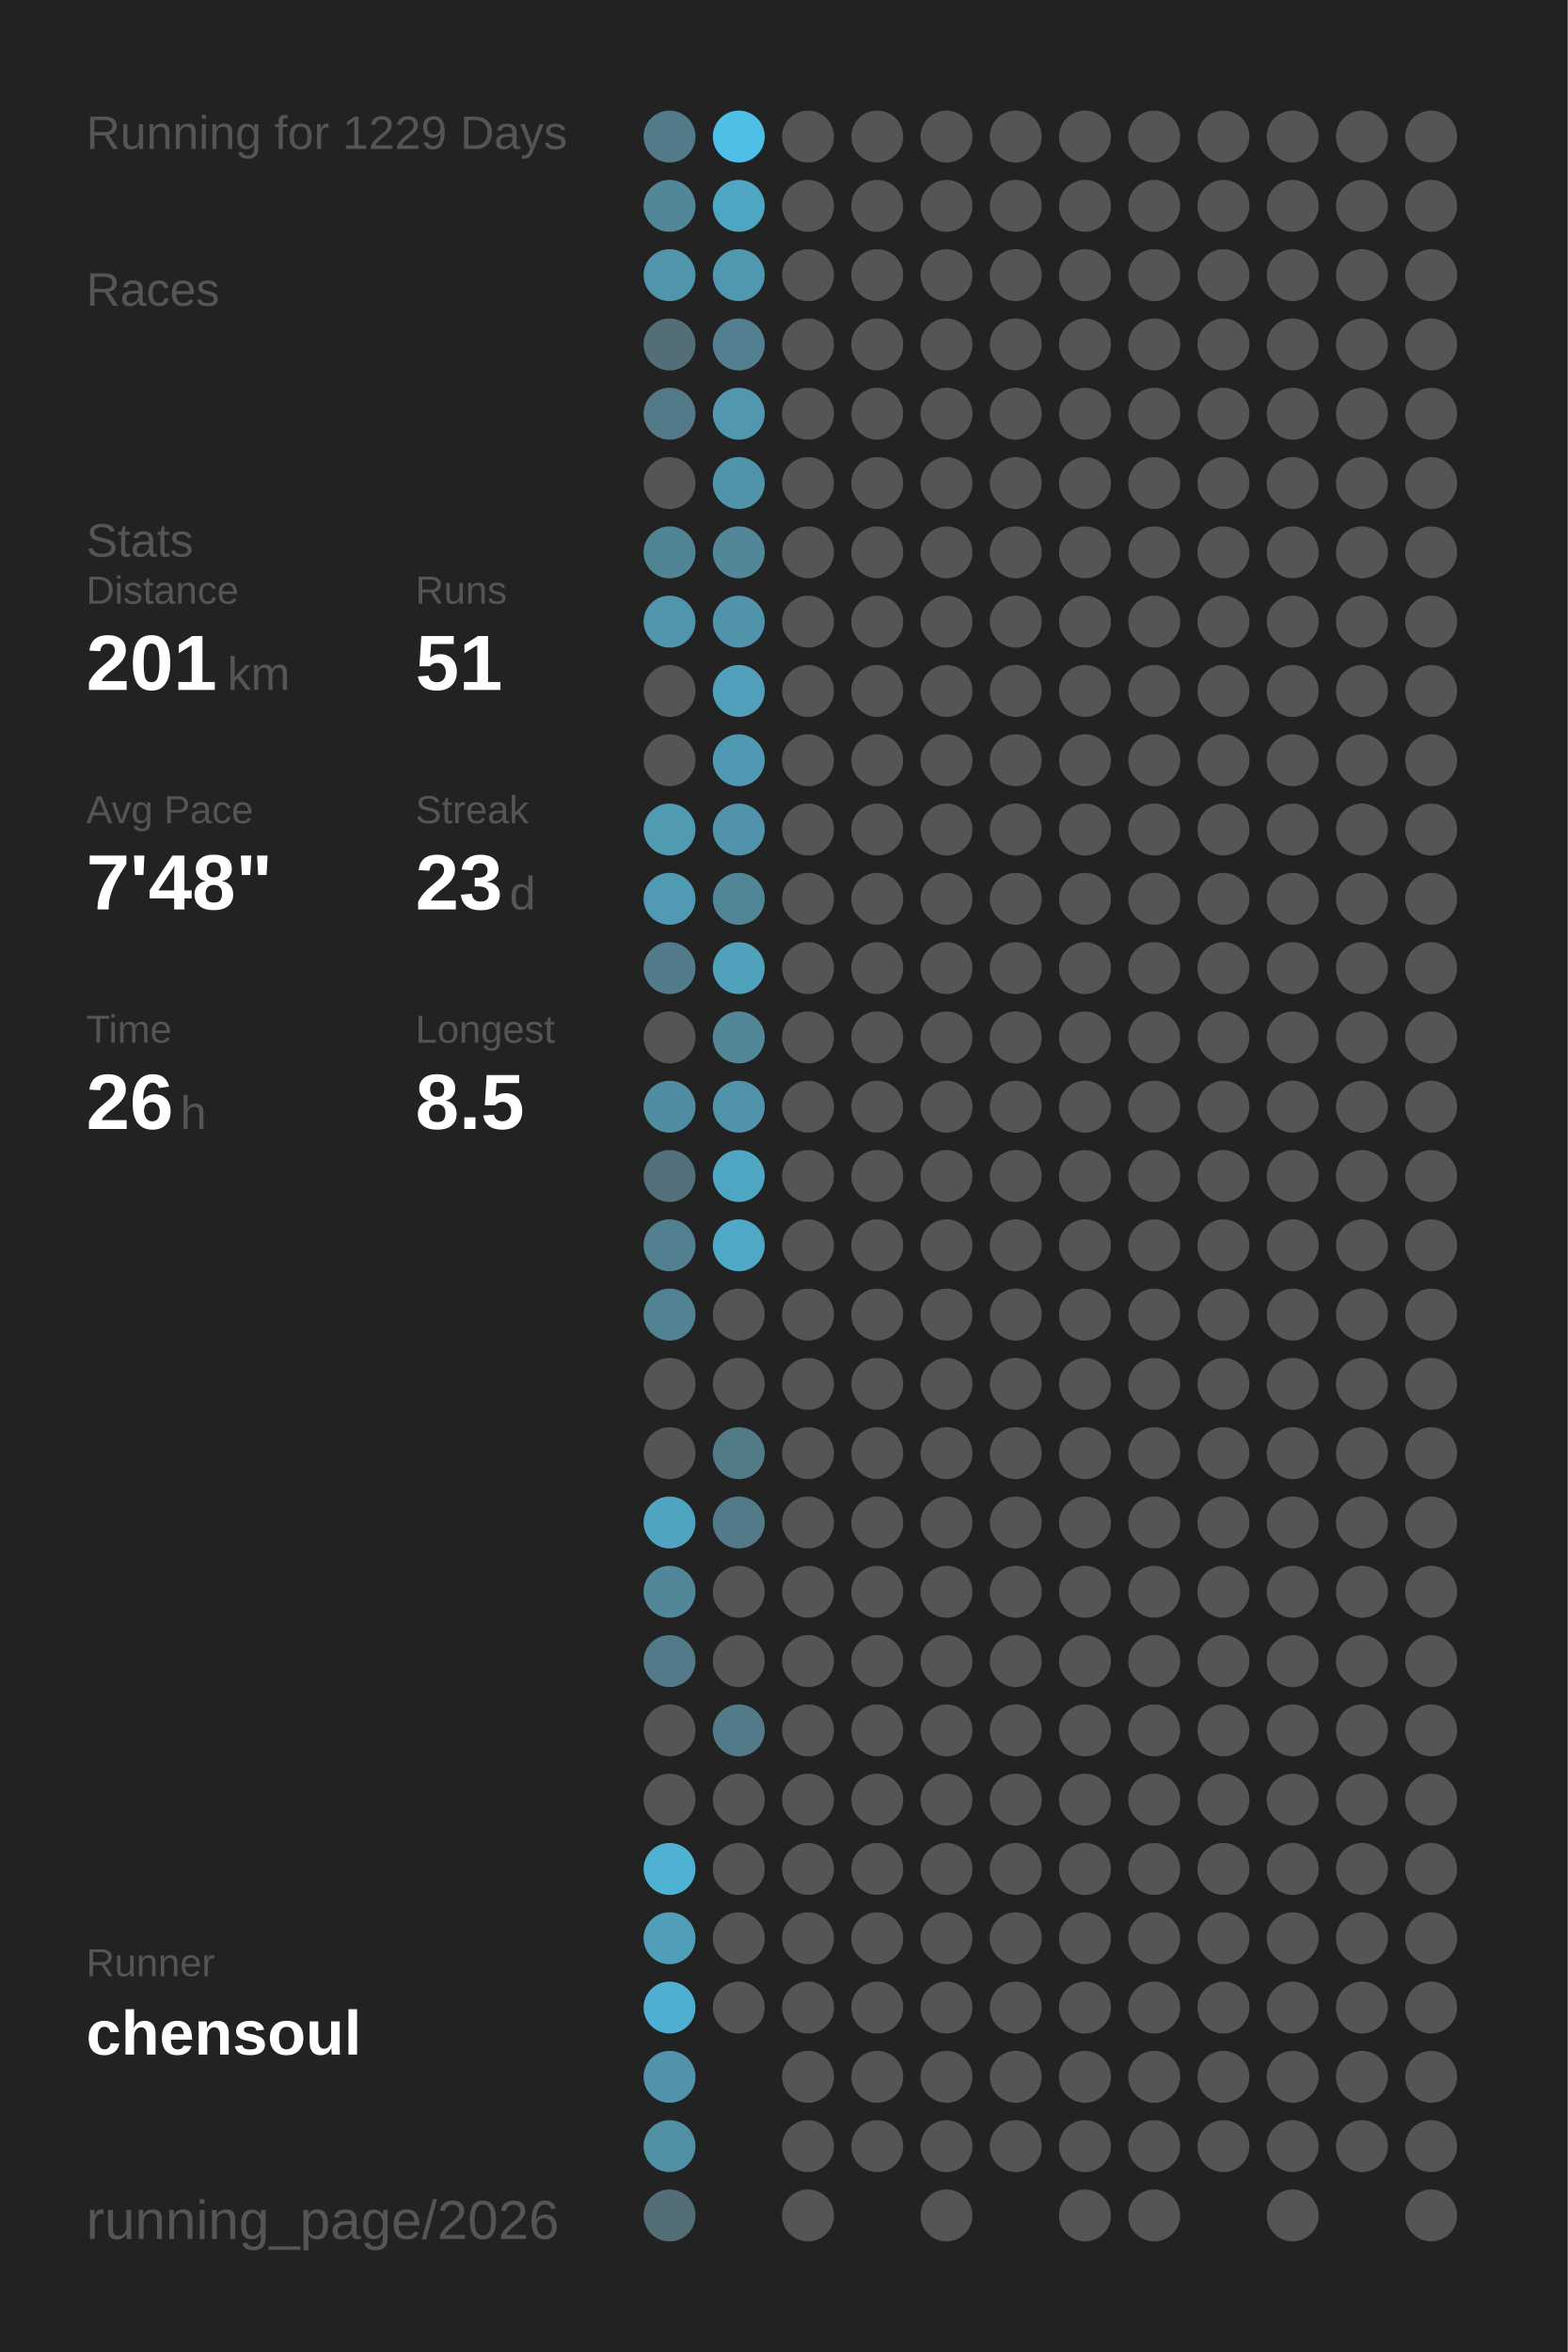
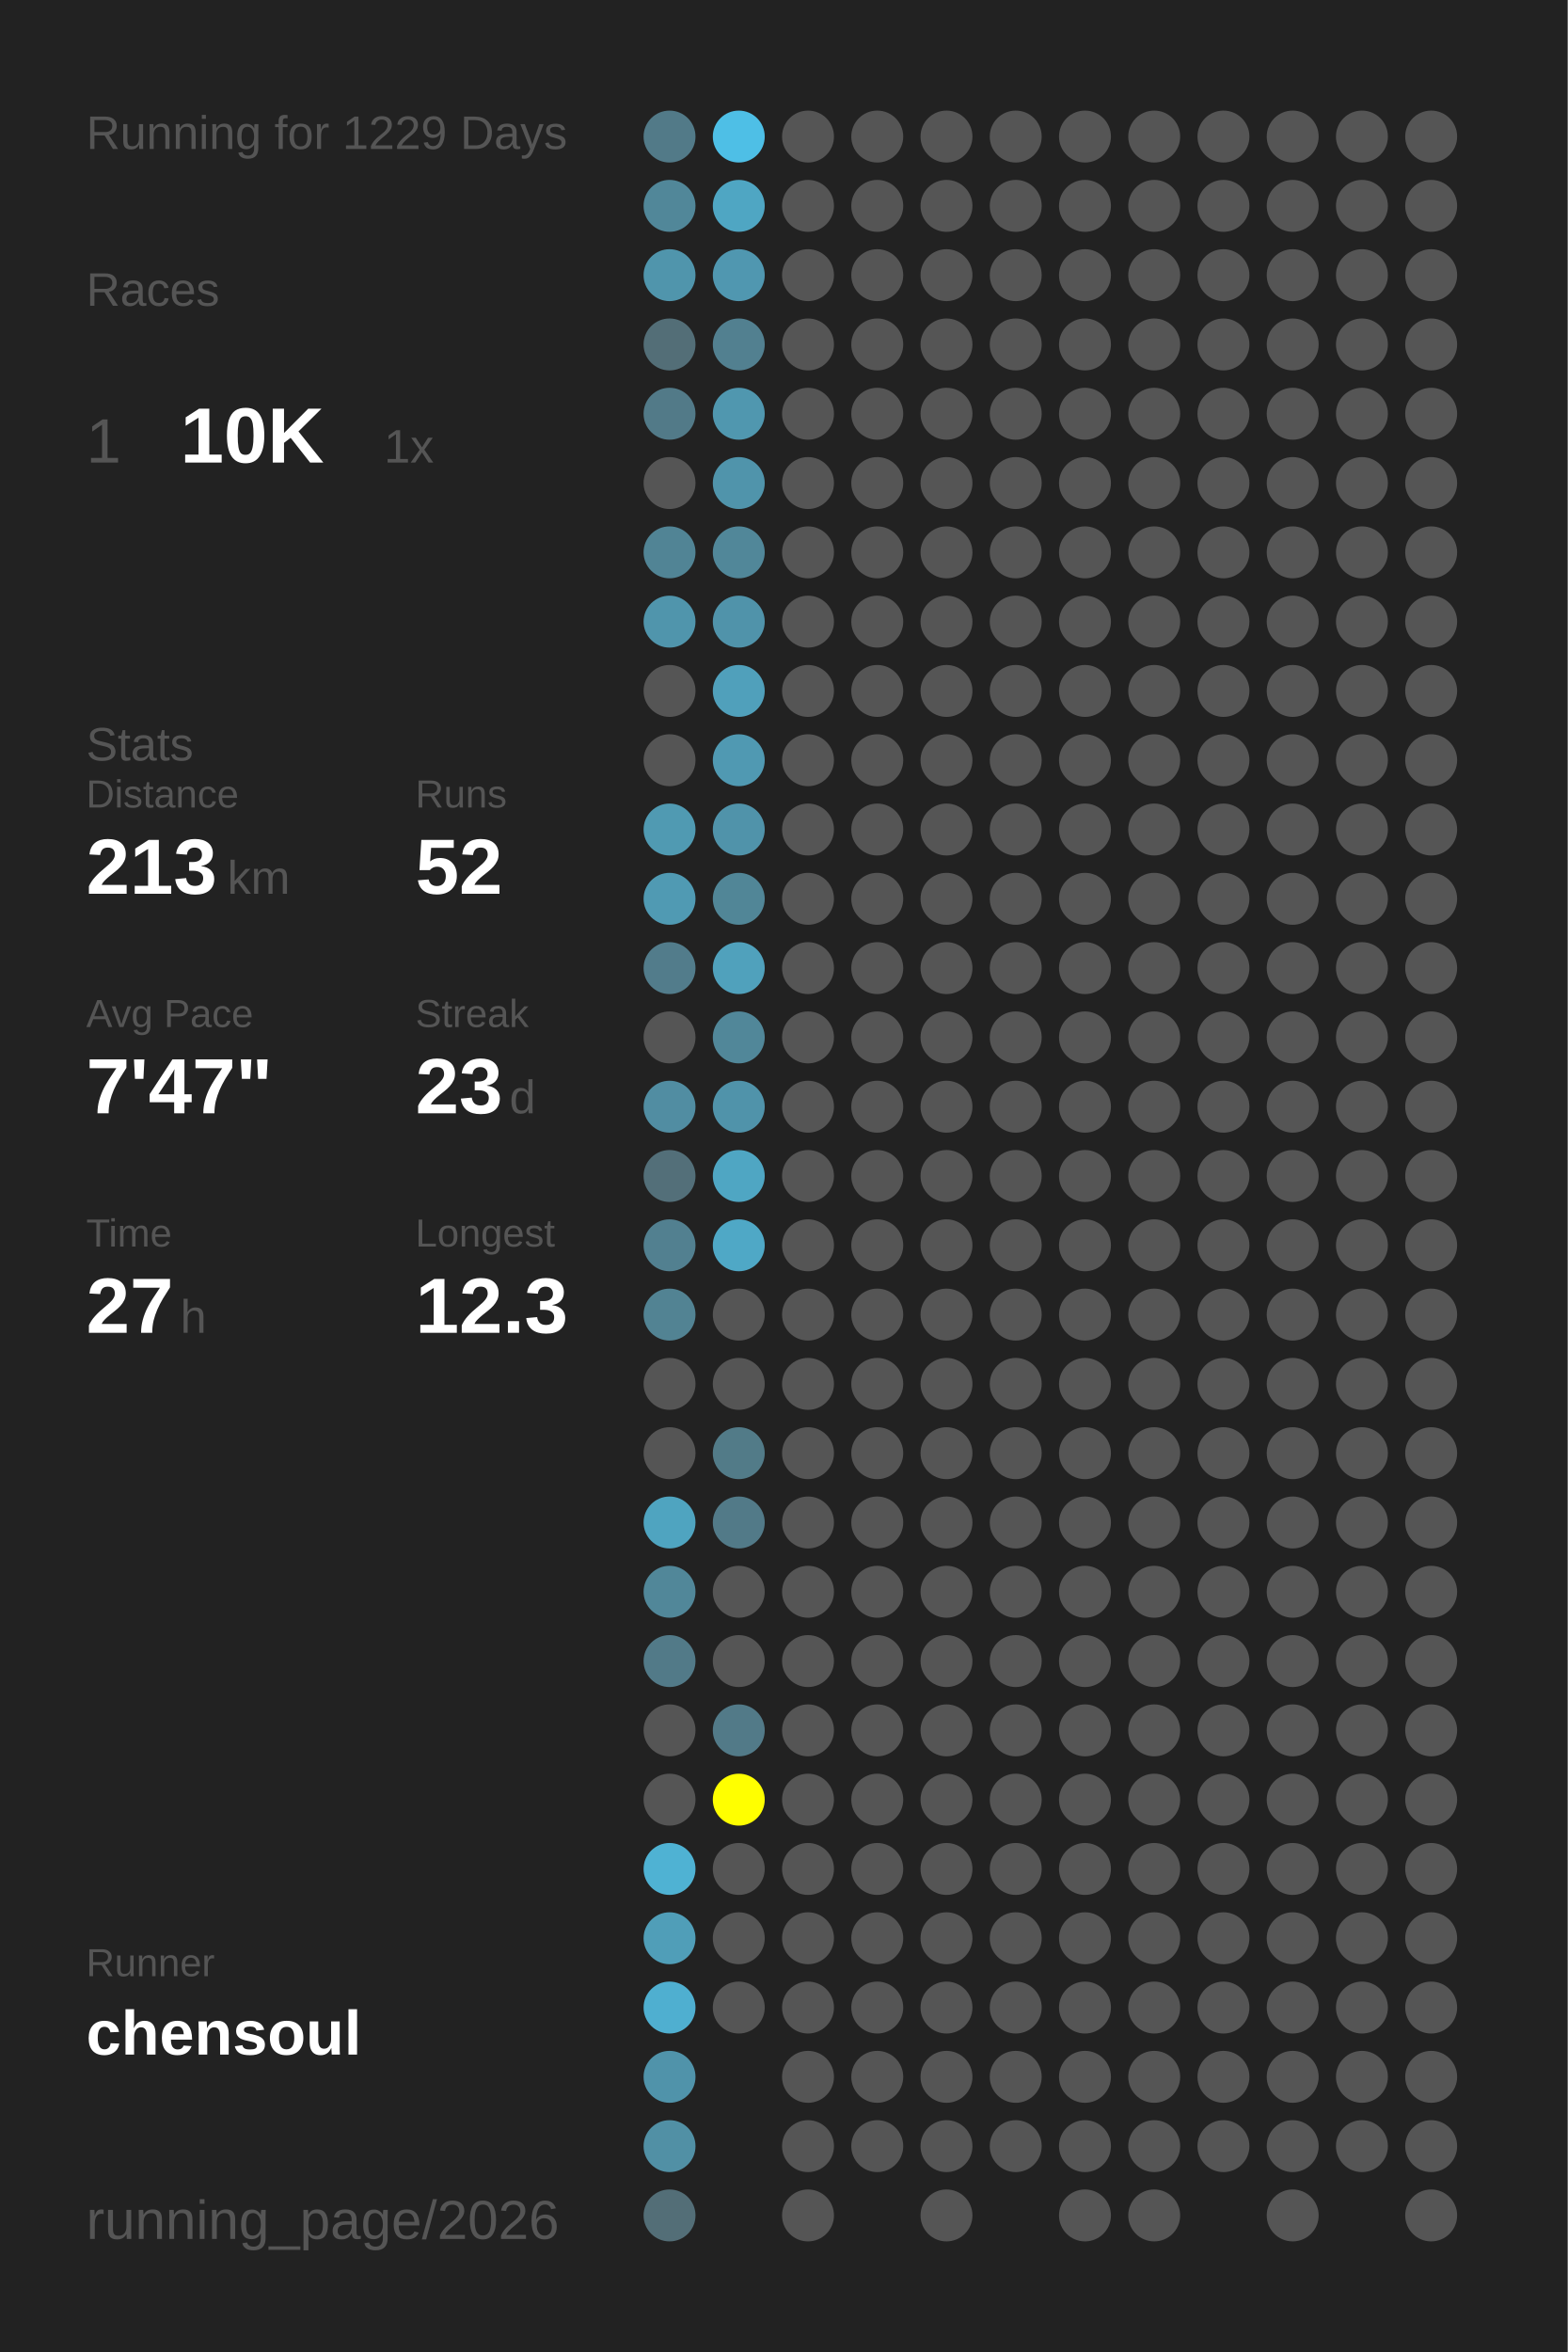
<svg xmlns="http://www.w3.org/2000/svg" baseProfile="full" height="300mm" version="1.1" viewBox="0,0,200,300" width="200mm">
  <defs />
  <rect fill="#222222" height="300" width="200" x="0" y="0" />
  <text fill="#555555" style="font-size:6px; font-family:Arial;" x="11" y="19">Running for 1229 Days</text>
  <text fill="#555555" style="font-size:6px; font-family:Arial;" x="11" y="39">Races</text>
-   <text fill="#555555" style="font-size:6px; font-family:Arial;" x="11" y="71">Stats</text>
-   <text fill="#555555" style="font-size:5px; font-family:Arial;" x="11" y="77">Distance</text>
-   <text fill="#FFFFFF" style="font-size:10px; font-family:Arial; font-weight:bold;" x="11" y="88">201</text>
-   <text fill="#555555" style="font-size:6px; font-family:Arial;" x="29" y="88">km</text>
-   <text fill="#555555" style="font-size:5px; font-family:Arial;" x="53" y="77">Runs</text>
-   <text fill="#FFFFFF" style="font-size:10px; font-family:Arial; font-weight:bold;" x="53" y="88">51</text>
-   <text fill="#555555" style="font-size:5px; font-family:Arial;" x="11" y="105">Avg Pace</text>
-   <text fill="#FFFFFF" style="font-size:10px; font-family:Arial; font-weight:bold;" x="11" y="116">7'48"</text>
-   <text fill="#555555" style="font-size:5px; font-family:Arial;" x="53" y="105">Streak</text>
-   <text fill="#FFFFFF" style="font-size:10px; font-family:Arial; font-weight:bold;" x="53" y="116">23</text>
-   <text fill="#555555" style="font-size:6px; font-family:Arial;" x="65" y="116">d</text>
-   <text fill="#555555" style="font-size:5px; font-family:Arial;" x="11" y="133">Time</text>
-   <text fill="#FFFFFF" style="font-size:10px; font-family:Arial; font-weight:bold;" x="11" y="144">26</text>
-   <text fill="#555555" style="font-size:6px; font-family:Arial;" x="23" y="144">h</text>
-   <text fill="#555555" style="font-size:5px; font-family:Arial;" x="53" y="133">Longest</text>
-   <text fill="#FFFFFF" style="font-size:10px; font-family:Arial; font-weight:bold;" x="53" y="144">8.5</text>
+   <text fill="#555555" style="font-size:8px; font-family:Arial;" x="11" y="59">1</text>
+   <text fill="#FFFFFF" style="font-size:10px; font-family:Arial; font-weight:bold;" x="23" y="59">10K</text>
+   <text fill="#555555" style="font-size:6px; font-family:Arial;" x="49" y="59">1x</text>
+   <text fill="#555555" style="font-size:6px; font-family:Arial;" x="11" y="97">Stats</text>
+   <text fill="#555555" style="font-size:5px; font-family:Arial;" x="11" y="103">Distance</text>
+   <text fill="#FFFFFF" style="font-size:10px; font-family:Arial; font-weight:bold;" x="11" y="114">213</text>
+   <text fill="#555555" style="font-size:6px; font-family:Arial;" x="29" y="114">km</text>
+   <text fill="#555555" style="font-size:5px; font-family:Arial;" x="53" y="103">Runs</text>
+   <text fill="#FFFFFF" style="font-size:10px; font-family:Arial; font-weight:bold;" x="53" y="114">52</text>
+   <text fill="#555555" style="font-size:5px; font-family:Arial;" x="11" y="131">Avg Pace</text>
+   <text fill="#FFFFFF" style="font-size:10px; font-family:Arial; font-weight:bold;" x="11" y="142">7'47"</text>
+   <text fill="#555555" style="font-size:5px; font-family:Arial;" x="53" y="131">Streak</text>
+   <text fill="#FFFFFF" style="font-size:10px; font-family:Arial; font-weight:bold;" x="53" y="142">23</text>
+   <text fill="#555555" style="font-size:6px; font-family:Arial;" x="65" y="142">d</text>
+   <text fill="#555555" style="font-size:5px; font-family:Arial;" x="11" y="159">Time</text>
+   <text fill="#FFFFFF" style="font-size:10px; font-family:Arial; font-weight:bold;" x="11" y="170">27</text>
+   <text fill="#555555" style="font-size:6px; font-family:Arial;" x="23" y="170">h</text>
+   <text fill="#555555" style="font-size:5px; font-family:Arial;" x="53" y="159">Longest</text>
+   <text fill="#FFFFFF" style="font-size:10px; font-family:Arial; font-weight:bold;" x="53" y="170">12.3</text>
  <text fill="#555555" style="font-size:5px; font-family:Arial;" x="11" y="252.065">Runner</text>
  <text fill="#FFFFFF" style="font-size:8px; font-family:Arial; font-weight:bold;" x="11" y="262.065">chensoul</text>
  <text fill="#555555" style="font-size:7px; font-family:Arial;" x="11" y="285.581">running_page/2026</text>
  <circle cx="85.417" cy="17.419" fill="#527a88" r="3.312" />
  <circle cx="85.417" cy="26.258" fill="#518799" r="3.312" />
  <circle cx="85.417" cy="35.097" fill="#5095ac" r="3.312" />
  <circle cx="85.417" cy="43.935" fill="#536e77" r="3.312" />
  <circle cx="85.417" cy="52.774" fill="#527a88" r="3.312" />
  <circle cx="85.417" cy="61.613" fill="#555555" r="3.312" />
  <circle cx="85.417" cy="70.452" fill="#518495" r="3.312" />
  <circle cx="85.417" cy="79.29" fill="#5095ac" r="3.312" />
  <circle cx="85.417" cy="88.129" fill="#555555" r="3.312" />
  <circle cx="85.417" cy="96.968" fill="#555555" r="3.312" />
  <circle cx="85.417" cy="105.806" fill="#509ab2" r="3.312" />
  <circle cx="85.417" cy="114.645" fill="#509ab3" r="3.312" />
  <circle cx="85.417" cy="123.484" fill="#527c8b" r="3.312" />
  <circle cx="85.417" cy="132.323" fill="#555555" r="3.312" />
  <circle cx="85.417" cy="141.161" fill="#518da2" r="3.312" />
  <circle cx="85.417" cy="150" fill="#536f79" r="3.312" />
  <circle cx="85.417" cy="158.839" fill="#528090" r="3.312" />
  <circle cx="85.417" cy="167.677" fill="#528393" r="3.312" />
  <circle cx="85.417" cy="176.516" fill="#555555" r="3.312" />
  <circle cx="85.417" cy="185.355" fill="#555555" r="3.312" />
  <circle cx="85.417" cy="194.194" fill="#4fa4c0" r="3.312" />
  <circle cx="85.417" cy="203.032" fill="#518799" r="3.312" />
  <circle cx="85.417" cy="211.871" fill="#527a88" r="3.312" />
  <circle cx="85.417" cy="220.71" fill="#555555" r="3.312" />
  <circle cx="85.417" cy="229.548" fill="#555555" r="3.312" />
  <circle cx="85.417" cy="238.387" fill="#4fb2d3" r="3.312" />
  <circle cx="85.417" cy="247.226" fill="#509eb8" r="3.312" />
  <circle cx="85.417" cy="256.065" fill="#4fafd0" r="3.312" />
  <circle cx="85.417" cy="264.903" fill="#5093aa" r="3.312" />
  <circle cx="85.417" cy="273.742" fill="#5190a5" r="3.312" />
  <circle cx="85.417" cy="282.581" fill="#536e77" r="3.312" />
  <circle cx="94.25" cy="17.419" fill="#4ebfe6" r="3.312" />
  <circle cx="94.25" cy="26.258" fill="#4fa6c3" r="3.312" />
  <circle cx="94.25" cy="35.097" fill="#5097b0" r="3.312" />
  <circle cx="94.25" cy="43.935" fill="#528090" r="3.312" />
  <circle cx="94.25" cy="52.774" fill="#5097af" r="3.312" />
  <circle cx="94.25" cy="61.613" fill="#5094ab" r="3.312" />
  <circle cx="94.25" cy="70.452" fill="#518799" r="3.312" />
  <circle cx="94.25" cy="79.29" fill="#5093aa" r="3.312" />
  <circle cx="94.25" cy="88.129" fill="#50a0bb" r="3.312" />
  <circle cx="94.25" cy="96.968" fill="#5099b2" r="3.312" />
  <circle cx="94.25" cy="105.806" fill="#5093aa" r="3.312" />
  <circle cx="94.25" cy="114.645" fill="#518697" r="3.312" />
  <circle cx="94.25" cy="123.484" fill="#50a1bc" r="3.312" />
  <circle cx="94.25" cy="132.323" fill="#518799" r="3.312" />
  <circle cx="94.25" cy="141.161" fill="#5093aa" r="3.312" />
  <circle cx="94.25" cy="150" fill="#4fa6c3" r="3.312" />
  <circle cx="94.25" cy="158.839" fill="#4fa8c6" r="3.312" />
  <circle cx="94.25" cy="167.677" fill="#555555" r="3.312" />
  <circle cx="94.25" cy="176.516" fill="#555555" r="3.312" />
  <circle cx="94.25" cy="185.355" fill="#527b88" r="3.312" />
  <circle cx="94.25" cy="194.194" fill="#527a88" r="3.312" />
  <circle cx="94.25" cy="203.032" fill="#555555" r="3.312" />
  <circle cx="94.25" cy="211.871" fill="#555555" r="3.312" />
  <circle cx="94.25" cy="220.71" fill="#527a88" r="3.312" />
-   <circle cx="94.25" cy="229.548" fill="#555555" r="3.312" />
+   <circle cx="94.25" cy="229.548" fill="#FFFF00" r="3.312" />
  <circle cx="94.25" cy="238.387" fill="#555555" r="3.312" />
  <circle cx="94.25" cy="247.226" fill="#555555" r="3.312" />
  <circle cx="94.25" cy="256.065" fill="#555555" r="3.312" />
  <circle cx="103.083" cy="17.419" fill="#555555" r="3.312" />
  <circle cx="103.083" cy="26.258" fill="#555555" r="3.312" />
  <circle cx="103.083" cy="35.097" fill="#555555" r="3.312" />
  <circle cx="103.083" cy="43.935" fill="#555555" r="3.312" />
  <circle cx="103.083" cy="52.774" fill="#555555" r="3.312" />
  <circle cx="103.083" cy="61.613" fill="#555555" r="3.312" />
  <circle cx="103.083" cy="70.452" fill="#555555" r="3.312" />
  <circle cx="103.083" cy="79.29" fill="#555555" r="3.312" />
  <circle cx="103.083" cy="88.129" fill="#555555" r="3.312" />
  <circle cx="103.083" cy="96.968" fill="#555555" r="3.312" />
  <circle cx="103.083" cy="105.806" fill="#555555" r="3.312" />
  <circle cx="103.083" cy="114.645" fill="#555555" r="3.312" />
  <circle cx="103.083" cy="123.484" fill="#555555" r="3.312" />
  <circle cx="103.083" cy="132.323" fill="#555555" r="3.312" />
  <circle cx="103.083" cy="141.161" fill="#555555" r="3.312" />
  <circle cx="103.083" cy="150" fill="#555555" r="3.312" />
  <circle cx="103.083" cy="158.839" fill="#555555" r="3.312" />
  <circle cx="103.083" cy="167.677" fill="#555555" r="3.312" />
  <circle cx="103.083" cy="176.516" fill="#555555" r="3.312" />
  <circle cx="103.083" cy="185.355" fill="#555555" r="3.312" />
  <circle cx="103.083" cy="194.194" fill="#555555" r="3.312" />
  <circle cx="103.083" cy="203.032" fill="#555555" r="3.312" />
  <circle cx="103.083" cy="211.871" fill="#555555" r="3.312" />
  <circle cx="103.083" cy="220.71" fill="#555555" r="3.312" />
  <circle cx="103.083" cy="229.548" fill="#555555" r="3.312" />
  <circle cx="103.083" cy="238.387" fill="#555555" r="3.312" />
  <circle cx="103.083" cy="247.226" fill="#555555" r="3.312" />
  <circle cx="103.083" cy="256.065" fill="#555555" r="3.312" />
  <circle cx="103.083" cy="264.903" fill="#555555" r="3.312" />
  <circle cx="103.083" cy="273.742" fill="#555555" r="3.312" />
  <circle cx="103.083" cy="282.581" fill="#555555" r="3.312" />
  <circle cx="111.917" cy="17.419" fill="#555555" r="3.312" />
  <circle cx="111.917" cy="26.258" fill="#555555" r="3.312" />
  <circle cx="111.917" cy="35.097" fill="#555555" r="3.312" />
  <circle cx="111.917" cy="43.935" fill="#555555" r="3.312" />
  <circle cx="111.917" cy="52.774" fill="#555555" r="3.312" />
  <circle cx="111.917" cy="61.613" fill="#555555" r="3.312" />
  <circle cx="111.917" cy="70.452" fill="#555555" r="3.312" />
  <circle cx="111.917" cy="79.29" fill="#555555" r="3.312" />
  <circle cx="111.917" cy="88.129" fill="#555555" r="3.312" />
  <circle cx="111.917" cy="96.968" fill="#555555" r="3.312" />
  <circle cx="111.917" cy="105.806" fill="#555555" r="3.312" />
  <circle cx="111.917" cy="114.645" fill="#555555" r="3.312" />
  <circle cx="111.917" cy="123.484" fill="#555555" r="3.312" />
  <circle cx="111.917" cy="132.323" fill="#555555" r="3.312" />
  <circle cx="111.917" cy="141.161" fill="#555555" r="3.312" />
  <circle cx="111.917" cy="150" fill="#555555" r="3.312" />
  <circle cx="111.917" cy="158.839" fill="#555555" r="3.312" />
  <circle cx="111.917" cy="167.677" fill="#555555" r="3.312" />
  <circle cx="111.917" cy="176.516" fill="#555555" r="3.312" />
  <circle cx="111.917" cy="185.355" fill="#555555" r="3.312" />
  <circle cx="111.917" cy="194.194" fill="#555555" r="3.312" />
  <circle cx="111.917" cy="203.032" fill="#555555" r="3.312" />
  <circle cx="111.917" cy="211.871" fill="#555555" r="3.312" />
  <circle cx="111.917" cy="220.71" fill="#555555" r="3.312" />
  <circle cx="111.917" cy="229.548" fill="#555555" r="3.312" />
  <circle cx="111.917" cy="238.387" fill="#555555" r="3.312" />
  <circle cx="111.917" cy="247.226" fill="#555555" r="3.312" />
  <circle cx="111.917" cy="256.065" fill="#555555" r="3.312" />
  <circle cx="111.917" cy="264.903" fill="#555555" r="3.312" />
  <circle cx="111.917" cy="273.742" fill="#555555" r="3.312" />
  <circle cx="120.75" cy="17.419" fill="#555555" r="3.312" />
  <circle cx="120.75" cy="26.258" fill="#555555" r="3.312" />
  <circle cx="120.75" cy="35.097" fill="#555555" r="3.312" />
  <circle cx="120.75" cy="43.935" fill="#555555" r="3.312" />
  <circle cx="120.75" cy="52.774" fill="#555555" r="3.312" />
  <circle cx="120.75" cy="61.613" fill="#555555" r="3.312" />
  <circle cx="120.75" cy="70.452" fill="#555555" r="3.312" />
  <circle cx="120.75" cy="79.29" fill="#555555" r="3.312" />
  <circle cx="120.75" cy="88.129" fill="#555555" r="3.312" />
  <circle cx="120.75" cy="96.968" fill="#555555" r="3.312" />
  <circle cx="120.75" cy="105.806" fill="#555555" r="3.312" />
  <circle cx="120.75" cy="114.645" fill="#555555" r="3.312" />
  <circle cx="120.75" cy="123.484" fill="#555555" r="3.312" />
  <circle cx="120.75" cy="132.323" fill="#555555" r="3.312" />
  <circle cx="120.75" cy="141.161" fill="#555555" r="3.312" />
  <circle cx="120.75" cy="150" fill="#555555" r="3.312" />
  <circle cx="120.75" cy="158.839" fill="#555555" r="3.312" />
  <circle cx="120.75" cy="167.677" fill="#555555" r="3.312" />
  <circle cx="120.75" cy="176.516" fill="#555555" r="3.312" />
  <circle cx="120.75" cy="185.355" fill="#555555" r="3.312" />
  <circle cx="120.75" cy="194.194" fill="#555555" r="3.312" />
  <circle cx="120.75" cy="203.032" fill="#555555" r="3.312" />
  <circle cx="120.75" cy="211.871" fill="#555555" r="3.312" />
  <circle cx="120.75" cy="220.71" fill="#555555" r="3.312" />
  <circle cx="120.75" cy="229.548" fill="#555555" r="3.312" />
  <circle cx="120.75" cy="238.387" fill="#555555" r="3.312" />
  <circle cx="120.75" cy="247.226" fill="#555555" r="3.312" />
  <circle cx="120.75" cy="256.065" fill="#555555" r="3.312" />
  <circle cx="120.75" cy="264.903" fill="#555555" r="3.312" />
  <circle cx="120.75" cy="273.742" fill="#555555" r="3.312" />
  <circle cx="120.75" cy="282.581" fill="#555555" r="3.312" />
  <circle cx="129.583" cy="17.419" fill="#555555" r="3.312" />
  <circle cx="129.583" cy="26.258" fill="#555555" r="3.312" />
  <circle cx="129.583" cy="35.097" fill="#555555" r="3.312" />
  <circle cx="129.583" cy="43.935" fill="#555555" r="3.312" />
  <circle cx="129.583" cy="52.774" fill="#555555" r="3.312" />
  <circle cx="129.583" cy="61.613" fill="#555555" r="3.312" />
  <circle cx="129.583" cy="70.452" fill="#555555" r="3.312" />
  <circle cx="129.583" cy="79.29" fill="#555555" r="3.312" />
  <circle cx="129.583" cy="88.129" fill="#555555" r="3.312" />
  <circle cx="129.583" cy="96.968" fill="#555555" r="3.312" />
  <circle cx="129.583" cy="105.806" fill="#555555" r="3.312" />
  <circle cx="129.583" cy="114.645" fill="#555555" r="3.312" />
  <circle cx="129.583" cy="123.484" fill="#555555" r="3.312" />
  <circle cx="129.583" cy="132.323" fill="#555555" r="3.312" />
  <circle cx="129.583" cy="141.161" fill="#555555" r="3.312" />
  <circle cx="129.583" cy="150" fill="#555555" r="3.312" />
  <circle cx="129.583" cy="158.839" fill="#555555" r="3.312" />
  <circle cx="129.583" cy="167.677" fill="#555555" r="3.312" />
  <circle cx="129.583" cy="176.516" fill="#555555" r="3.312" />
  <circle cx="129.583" cy="185.355" fill="#555555" r="3.312" />
  <circle cx="129.583" cy="194.194" fill="#555555" r="3.312" />
  <circle cx="129.583" cy="203.032" fill="#555555" r="3.312" />
  <circle cx="129.583" cy="211.871" fill="#555555" r="3.312" />
  <circle cx="129.583" cy="220.71" fill="#555555" r="3.312" />
  <circle cx="129.583" cy="229.548" fill="#555555" r="3.312" />
  <circle cx="129.583" cy="238.387" fill="#555555" r="3.312" />
  <circle cx="129.583" cy="247.226" fill="#555555" r="3.312" />
  <circle cx="129.583" cy="256.065" fill="#555555" r="3.312" />
  <circle cx="129.583" cy="264.903" fill="#555555" r="3.312" />
  <circle cx="129.583" cy="273.742" fill="#555555" r="3.312" />
  <circle cx="138.417" cy="17.419" fill="#555555" r="3.312" />
  <circle cx="138.417" cy="26.258" fill="#555555" r="3.312" />
  <circle cx="138.417" cy="35.097" fill="#555555" r="3.312" />
  <circle cx="138.417" cy="43.935" fill="#555555" r="3.312" />
  <circle cx="138.417" cy="52.774" fill="#555555" r="3.312" />
  <circle cx="138.417" cy="61.613" fill="#555555" r="3.312" />
  <circle cx="138.417" cy="70.452" fill="#555555" r="3.312" />
  <circle cx="138.417" cy="79.29" fill="#555555" r="3.312" />
  <circle cx="138.417" cy="88.129" fill="#555555" r="3.312" />
  <circle cx="138.417" cy="96.968" fill="#555555" r="3.312" />
  <circle cx="138.417" cy="105.806" fill="#555555" r="3.312" />
  <circle cx="138.417" cy="114.645" fill="#555555" r="3.312" />
  <circle cx="138.417" cy="123.484" fill="#555555" r="3.312" />
  <circle cx="138.417" cy="132.323" fill="#555555" r="3.312" />
  <circle cx="138.417" cy="141.161" fill="#555555" r="3.312" />
  <circle cx="138.417" cy="150" fill="#555555" r="3.312" />
  <circle cx="138.417" cy="158.839" fill="#555555" r="3.312" />
  <circle cx="138.417" cy="167.677" fill="#555555" r="3.312" />
  <circle cx="138.417" cy="176.516" fill="#555555" r="3.312" />
  <circle cx="138.417" cy="185.355" fill="#555555" r="3.312" />
  <circle cx="138.417" cy="194.194" fill="#555555" r="3.312" />
  <circle cx="138.417" cy="203.032" fill="#555555" r="3.312" />
  <circle cx="138.417" cy="211.871" fill="#555555" r="3.312" />
  <circle cx="138.417" cy="220.71" fill="#555555" r="3.312" />
  <circle cx="138.417" cy="229.548" fill="#555555" r="3.312" />
  <circle cx="138.417" cy="238.387" fill="#555555" r="3.312" />
  <circle cx="138.417" cy="247.226" fill="#555555" r="3.312" />
  <circle cx="138.417" cy="256.065" fill="#555555" r="3.312" />
  <circle cx="138.417" cy="264.903" fill="#555555" r="3.312" />
  <circle cx="138.417" cy="273.742" fill="#555555" r="3.312" />
  <circle cx="138.417" cy="282.581" fill="#555555" r="3.312" />
  <circle cx="147.25" cy="17.419" fill="#555555" r="3.312" />
  <circle cx="147.25" cy="26.258" fill="#555555" r="3.312" />
  <circle cx="147.25" cy="35.097" fill="#555555" r="3.312" />
  <circle cx="147.25" cy="43.935" fill="#555555" r="3.312" />
  <circle cx="147.25" cy="52.774" fill="#555555" r="3.312" />
  <circle cx="147.25" cy="61.613" fill="#555555" r="3.312" />
  <circle cx="147.25" cy="70.452" fill="#555555" r="3.312" />
  <circle cx="147.25" cy="79.29" fill="#555555" r="3.312" />
  <circle cx="147.25" cy="88.129" fill="#555555" r="3.312" />
  <circle cx="147.25" cy="96.968" fill="#555555" r="3.312" />
  <circle cx="147.25" cy="105.806" fill="#555555" r="3.312" />
  <circle cx="147.25" cy="114.645" fill="#555555" r="3.312" />
  <circle cx="147.25" cy="123.484" fill="#555555" r="3.312" />
  <circle cx="147.25" cy="132.323" fill="#555555" r="3.312" />
  <circle cx="147.25" cy="141.161" fill="#555555" r="3.312" />
  <circle cx="147.25" cy="150" fill="#555555" r="3.312" />
  <circle cx="147.25" cy="158.839" fill="#555555" r="3.312" />
  <circle cx="147.25" cy="167.677" fill="#555555" r="3.312" />
  <circle cx="147.25" cy="176.516" fill="#555555" r="3.312" />
  <circle cx="147.25" cy="185.355" fill="#555555" r="3.312" />
  <circle cx="147.25" cy="194.194" fill="#555555" r="3.312" />
  <circle cx="147.25" cy="203.032" fill="#555555" r="3.312" />
  <circle cx="147.25" cy="211.871" fill="#555555" r="3.312" />
  <circle cx="147.25" cy="220.71" fill="#555555" r="3.312" />
  <circle cx="147.25" cy="229.548" fill="#555555" r="3.312" />
  <circle cx="147.25" cy="238.387" fill="#555555" r="3.312" />
  <circle cx="147.25" cy="247.226" fill="#555555" r="3.312" />
  <circle cx="147.25" cy="256.065" fill="#555555" r="3.312" />
  <circle cx="147.25" cy="264.903" fill="#555555" r="3.312" />
  <circle cx="147.25" cy="273.742" fill="#555555" r="3.312" />
  <circle cx="147.25" cy="282.581" fill="#555555" r="3.312" />
  <circle cx="156.083" cy="17.419" fill="#555555" r="3.312" />
  <circle cx="156.083" cy="26.258" fill="#555555" r="3.312" />
  <circle cx="156.083" cy="35.097" fill="#555555" r="3.312" />
  <circle cx="156.083" cy="43.935" fill="#555555" r="3.312" />
  <circle cx="156.083" cy="52.774" fill="#555555" r="3.312" />
  <circle cx="156.083" cy="61.613" fill="#555555" r="3.312" />
  <circle cx="156.083" cy="70.452" fill="#555555" r="3.312" />
  <circle cx="156.083" cy="79.29" fill="#555555" r="3.312" />
  <circle cx="156.083" cy="88.129" fill="#555555" r="3.312" />
  <circle cx="156.083" cy="96.968" fill="#555555" r="3.312" />
  <circle cx="156.083" cy="105.806" fill="#555555" r="3.312" />
  <circle cx="156.083" cy="114.645" fill="#555555" r="3.312" />
  <circle cx="156.083" cy="123.484" fill="#555555" r="3.312" />
  <circle cx="156.083" cy="132.323" fill="#555555" r="3.312" />
  <circle cx="156.083" cy="141.161" fill="#555555" r="3.312" />
  <circle cx="156.083" cy="150" fill="#555555" r="3.312" />
  <circle cx="156.083" cy="158.839" fill="#555555" r="3.312" />
  <circle cx="156.083" cy="167.677" fill="#555555" r="3.312" />
  <circle cx="156.083" cy="176.516" fill="#555555" r="3.312" />
  <circle cx="156.083" cy="185.355" fill="#555555" r="3.312" />
  <circle cx="156.083" cy="194.194" fill="#555555" r="3.312" />
  <circle cx="156.083" cy="203.032" fill="#555555" r="3.312" />
  <circle cx="156.083" cy="211.871" fill="#555555" r="3.312" />
  <circle cx="156.083" cy="220.71" fill="#555555" r="3.312" />
  <circle cx="156.083" cy="229.548" fill="#555555" r="3.312" />
  <circle cx="156.083" cy="238.387" fill="#555555" r="3.312" />
  <circle cx="156.083" cy="247.226" fill="#555555" r="3.312" />
  <circle cx="156.083" cy="256.065" fill="#555555" r="3.312" />
  <circle cx="156.083" cy="264.903" fill="#555555" r="3.312" />
  <circle cx="156.083" cy="273.742" fill="#555555" r="3.312" />
  <circle cx="164.917" cy="17.419" fill="#555555" r="3.312" />
  <circle cx="164.917" cy="26.258" fill="#555555" r="3.312" />
  <circle cx="164.917" cy="35.097" fill="#555555" r="3.312" />
  <circle cx="164.917" cy="43.935" fill="#555555" r="3.312" />
  <circle cx="164.917" cy="52.774" fill="#555555" r="3.312" />
  <circle cx="164.917" cy="61.613" fill="#555555" r="3.312" />
  <circle cx="164.917" cy="70.452" fill="#555555" r="3.312" />
  <circle cx="164.917" cy="79.29" fill="#555555" r="3.312" />
  <circle cx="164.917" cy="88.129" fill="#555555" r="3.312" />
  <circle cx="164.917" cy="96.968" fill="#555555" r="3.312" />
  <circle cx="164.917" cy="105.806" fill="#555555" r="3.312" />
  <circle cx="164.917" cy="114.645" fill="#555555" r="3.312" />
  <circle cx="164.917" cy="123.484" fill="#555555" r="3.312" />
  <circle cx="164.917" cy="132.323" fill="#555555" r="3.312" />
  <circle cx="164.917" cy="141.161" fill="#555555" r="3.312" />
  <circle cx="164.917" cy="150" fill="#555555" r="3.312" />
  <circle cx="164.917" cy="158.839" fill="#555555" r="3.312" />
  <circle cx="164.917" cy="167.677" fill="#555555" r="3.312" />
  <circle cx="164.917" cy="176.516" fill="#555555" r="3.312" />
  <circle cx="164.917" cy="185.355" fill="#555555" r="3.312" />
  <circle cx="164.917" cy="194.194" fill="#555555" r="3.312" />
  <circle cx="164.917" cy="203.032" fill="#555555" r="3.312" />
  <circle cx="164.917" cy="211.871" fill="#555555" r="3.312" />
  <circle cx="164.917" cy="220.71" fill="#555555" r="3.312" />
  <circle cx="164.917" cy="229.548" fill="#555555" r="3.312" />
  <circle cx="164.917" cy="238.387" fill="#555555" r="3.312" />
  <circle cx="164.917" cy="247.226" fill="#555555" r="3.312" />
  <circle cx="164.917" cy="256.065" fill="#555555" r="3.312" />
  <circle cx="164.917" cy="264.903" fill="#555555" r="3.312" />
  <circle cx="164.917" cy="273.742" fill="#555555" r="3.312" />
  <circle cx="164.917" cy="282.581" fill="#555555" r="3.312" />
  <circle cx="173.75" cy="17.419" fill="#555555" r="3.312" />
  <circle cx="173.75" cy="26.258" fill="#555555" r="3.312" />
  <circle cx="173.75" cy="35.097" fill="#555555" r="3.312" />
  <circle cx="173.75" cy="43.935" fill="#555555" r="3.312" />
  <circle cx="173.75" cy="52.774" fill="#555555" r="3.312" />
  <circle cx="173.75" cy="61.613" fill="#555555" r="3.312" />
  <circle cx="173.75" cy="70.452" fill="#555555" r="3.312" />
  <circle cx="173.75" cy="79.29" fill="#555555" r="3.312" />
  <circle cx="173.75" cy="88.129" fill="#555555" r="3.312" />
  <circle cx="173.75" cy="96.968" fill="#555555" r="3.312" />
  <circle cx="173.75" cy="105.806" fill="#555555" r="3.312" />
  <circle cx="173.75" cy="114.645" fill="#555555" r="3.312" />
  <circle cx="173.75" cy="123.484" fill="#555555" r="3.312" />
  <circle cx="173.75" cy="132.323" fill="#555555" r="3.312" />
  <circle cx="173.75" cy="141.161" fill="#555555" r="3.312" />
  <circle cx="173.75" cy="150" fill="#555555" r="3.312" />
  <circle cx="173.75" cy="158.839" fill="#555555" r="3.312" />
  <circle cx="173.75" cy="167.677" fill="#555555" r="3.312" />
  <circle cx="173.75" cy="176.516" fill="#555555" r="3.312" />
  <circle cx="173.75" cy="185.355" fill="#555555" r="3.312" />
  <circle cx="173.75" cy="194.194" fill="#555555" r="3.312" />
  <circle cx="173.75" cy="203.032" fill="#555555" r="3.312" />
  <circle cx="173.75" cy="211.871" fill="#555555" r="3.312" />
  <circle cx="173.75" cy="220.71" fill="#555555" r="3.312" />
  <circle cx="173.75" cy="229.548" fill="#555555" r="3.312" />
  <circle cx="173.75" cy="238.387" fill="#555555" r="3.312" />
  <circle cx="173.75" cy="247.226" fill="#555555" r="3.312" />
  <circle cx="173.75" cy="256.065" fill="#555555" r="3.312" />
  <circle cx="173.75" cy="264.903" fill="#555555" r="3.312" />
  <circle cx="173.75" cy="273.742" fill="#555555" r="3.312" />
  <circle cx="182.583" cy="17.419" fill="#555555" r="3.312" />
  <circle cx="182.583" cy="26.258" fill="#555555" r="3.312" />
  <circle cx="182.583" cy="35.097" fill="#555555" r="3.312" />
  <circle cx="182.583" cy="43.935" fill="#555555" r="3.312" />
  <circle cx="182.583" cy="52.774" fill="#555555" r="3.312" />
  <circle cx="182.583" cy="61.613" fill="#555555" r="3.312" />
  <circle cx="182.583" cy="70.452" fill="#555555" r="3.312" />
  <circle cx="182.583" cy="79.29" fill="#555555" r="3.312" />
  <circle cx="182.583" cy="88.129" fill="#555555" r="3.312" />
  <circle cx="182.583" cy="96.968" fill="#555555" r="3.312" />
  <circle cx="182.583" cy="105.806" fill="#555555" r="3.312" />
  <circle cx="182.583" cy="114.645" fill="#555555" r="3.312" />
  <circle cx="182.583" cy="123.484" fill="#555555" r="3.312" />
  <circle cx="182.583" cy="132.323" fill="#555555" r="3.312" />
  <circle cx="182.583" cy="141.161" fill="#555555" r="3.312" />
  <circle cx="182.583" cy="150" fill="#555555" r="3.312" />
  <circle cx="182.583" cy="158.839" fill="#555555" r="3.312" />
  <circle cx="182.583" cy="167.677" fill="#555555" r="3.312" />
  <circle cx="182.583" cy="176.516" fill="#555555" r="3.312" />
  <circle cx="182.583" cy="185.355" fill="#555555" r="3.312" />
  <circle cx="182.583" cy="194.194" fill="#555555" r="3.312" />
  <circle cx="182.583" cy="203.032" fill="#555555" r="3.312" />
  <circle cx="182.583" cy="211.871" fill="#555555" r="3.312" />
  <circle cx="182.583" cy="220.71" fill="#555555" r="3.312" />
  <circle cx="182.583" cy="229.548" fill="#555555" r="3.312" />
  <circle cx="182.583" cy="238.387" fill="#555555" r="3.312" />
  <circle cx="182.583" cy="247.226" fill="#555555" r="3.312" />
  <circle cx="182.583" cy="256.065" fill="#555555" r="3.312" />
  <circle cx="182.583" cy="264.903" fill="#555555" r="3.312" />
  <circle cx="182.583" cy="273.742" fill="#555555" r="3.312" />
  <circle cx="182.583" cy="282.581" fill="#555555" r="3.312" />
</svg>
